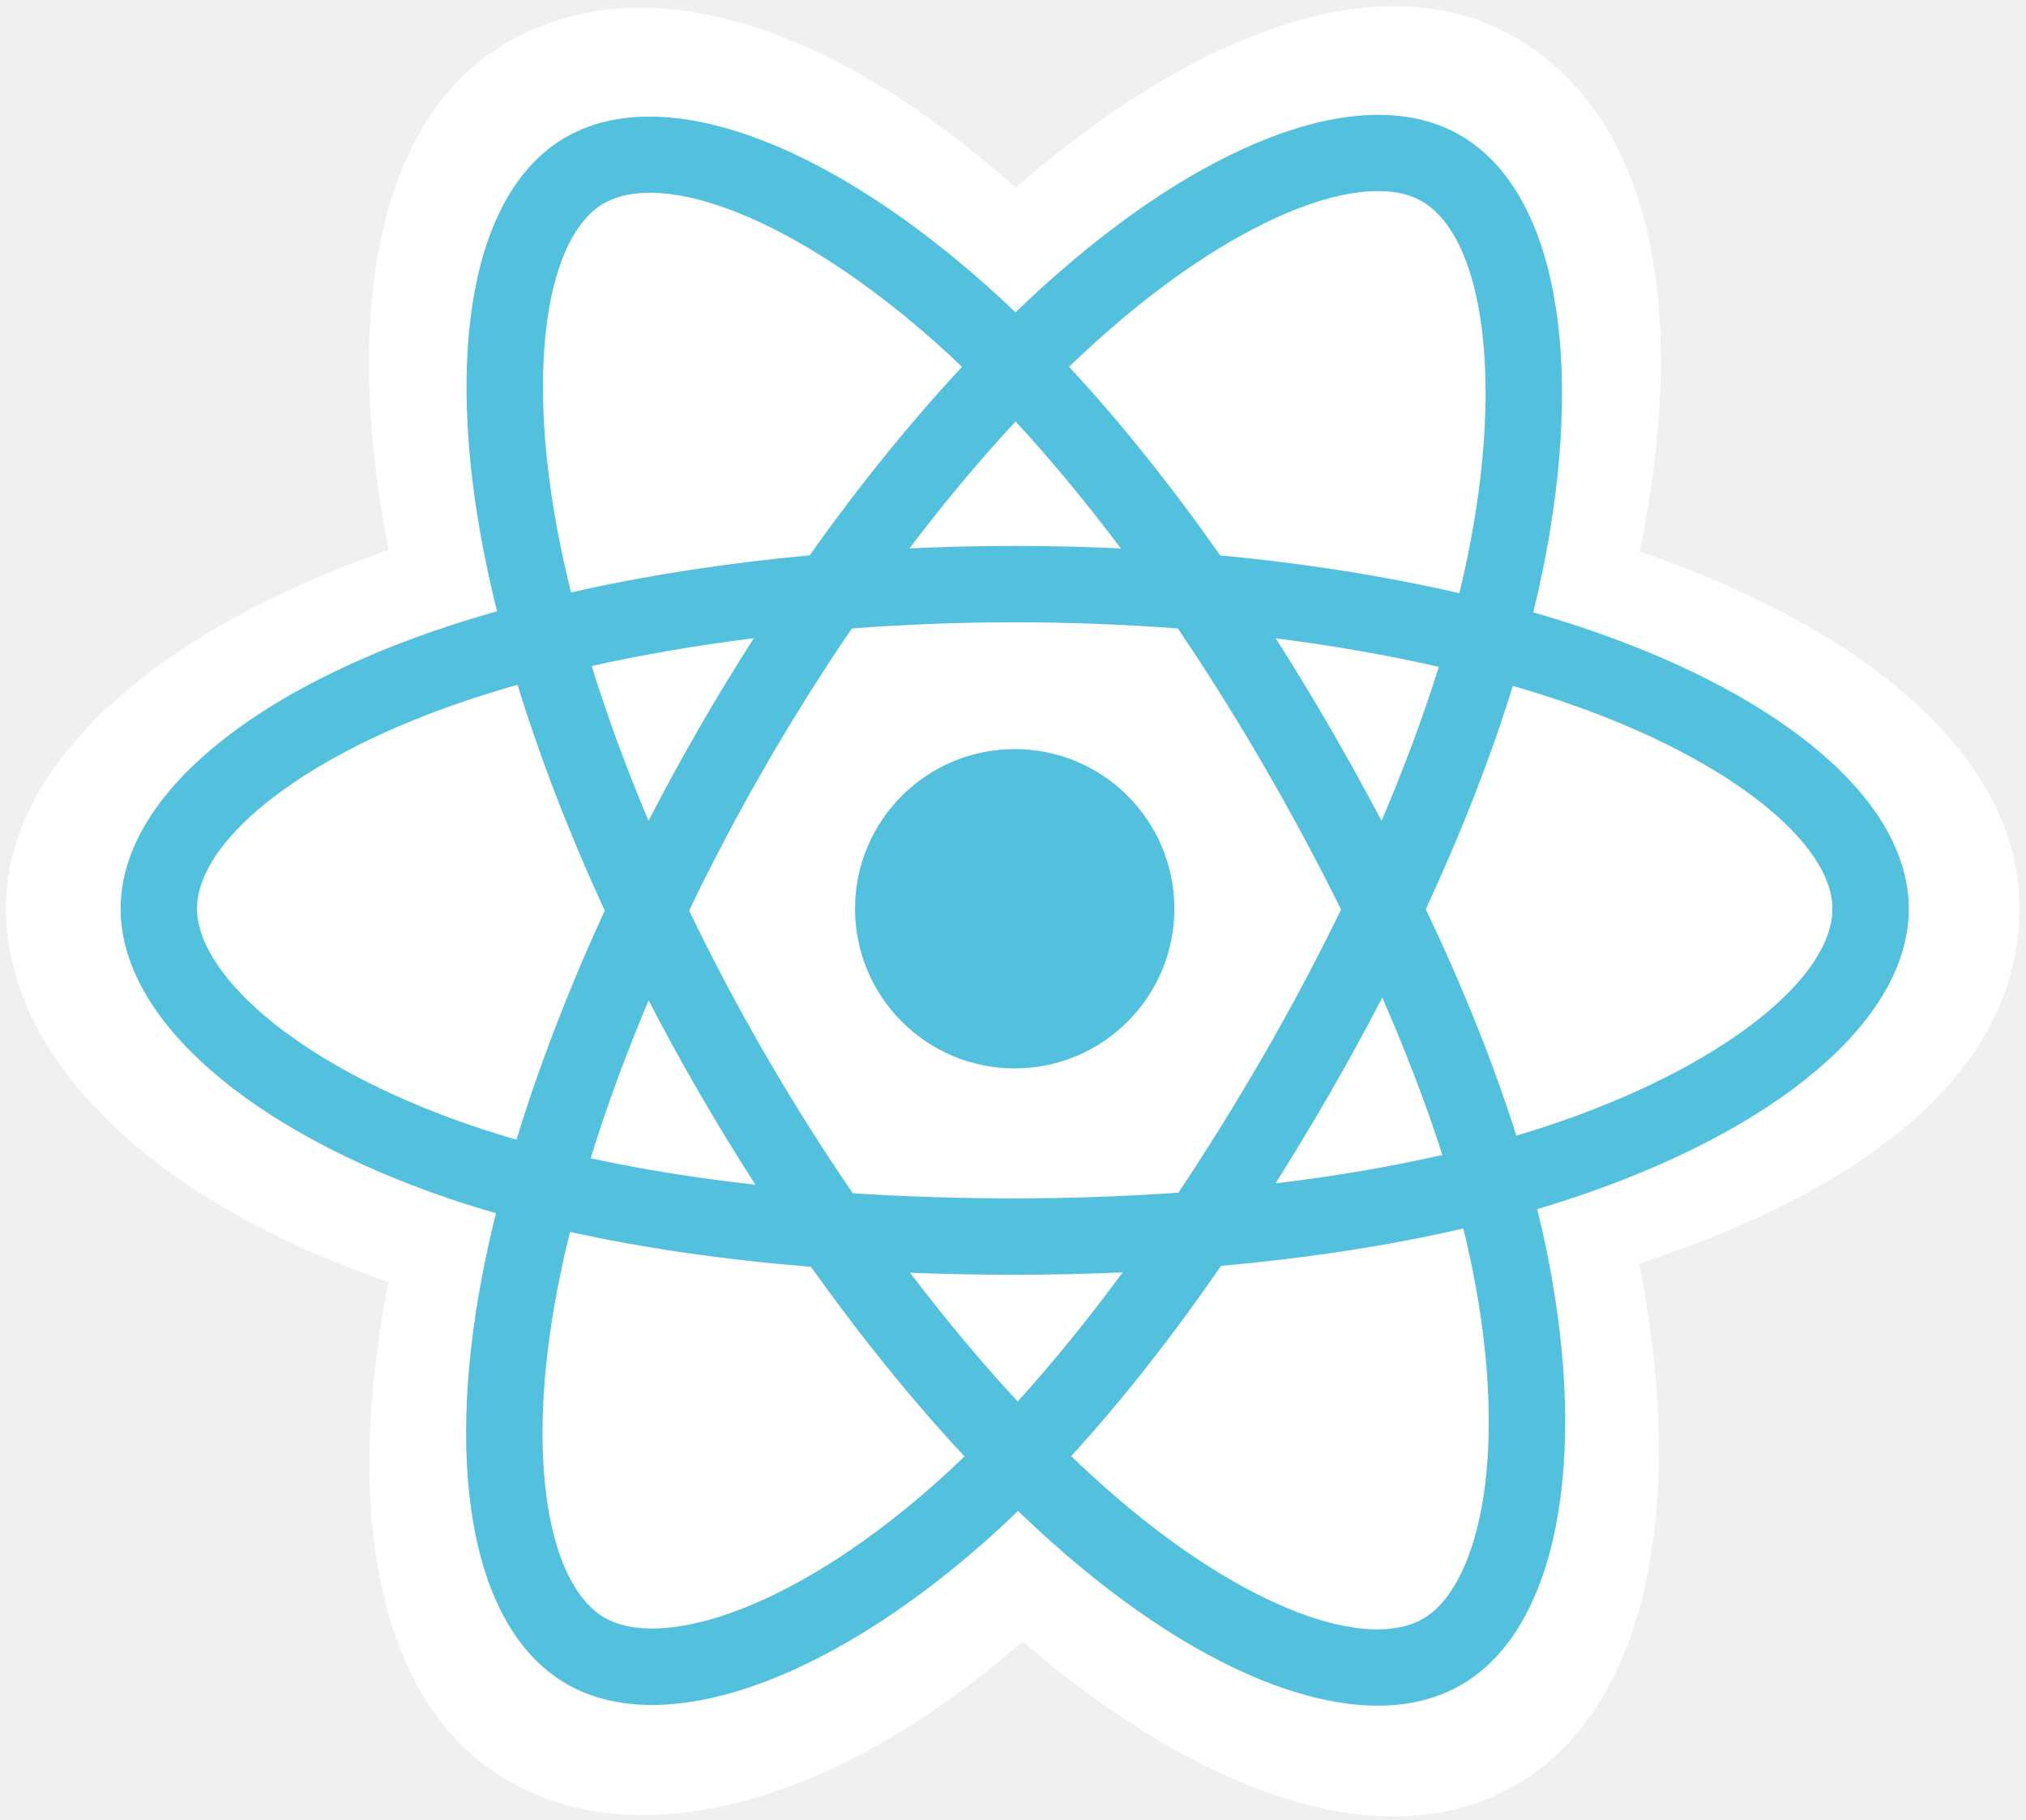
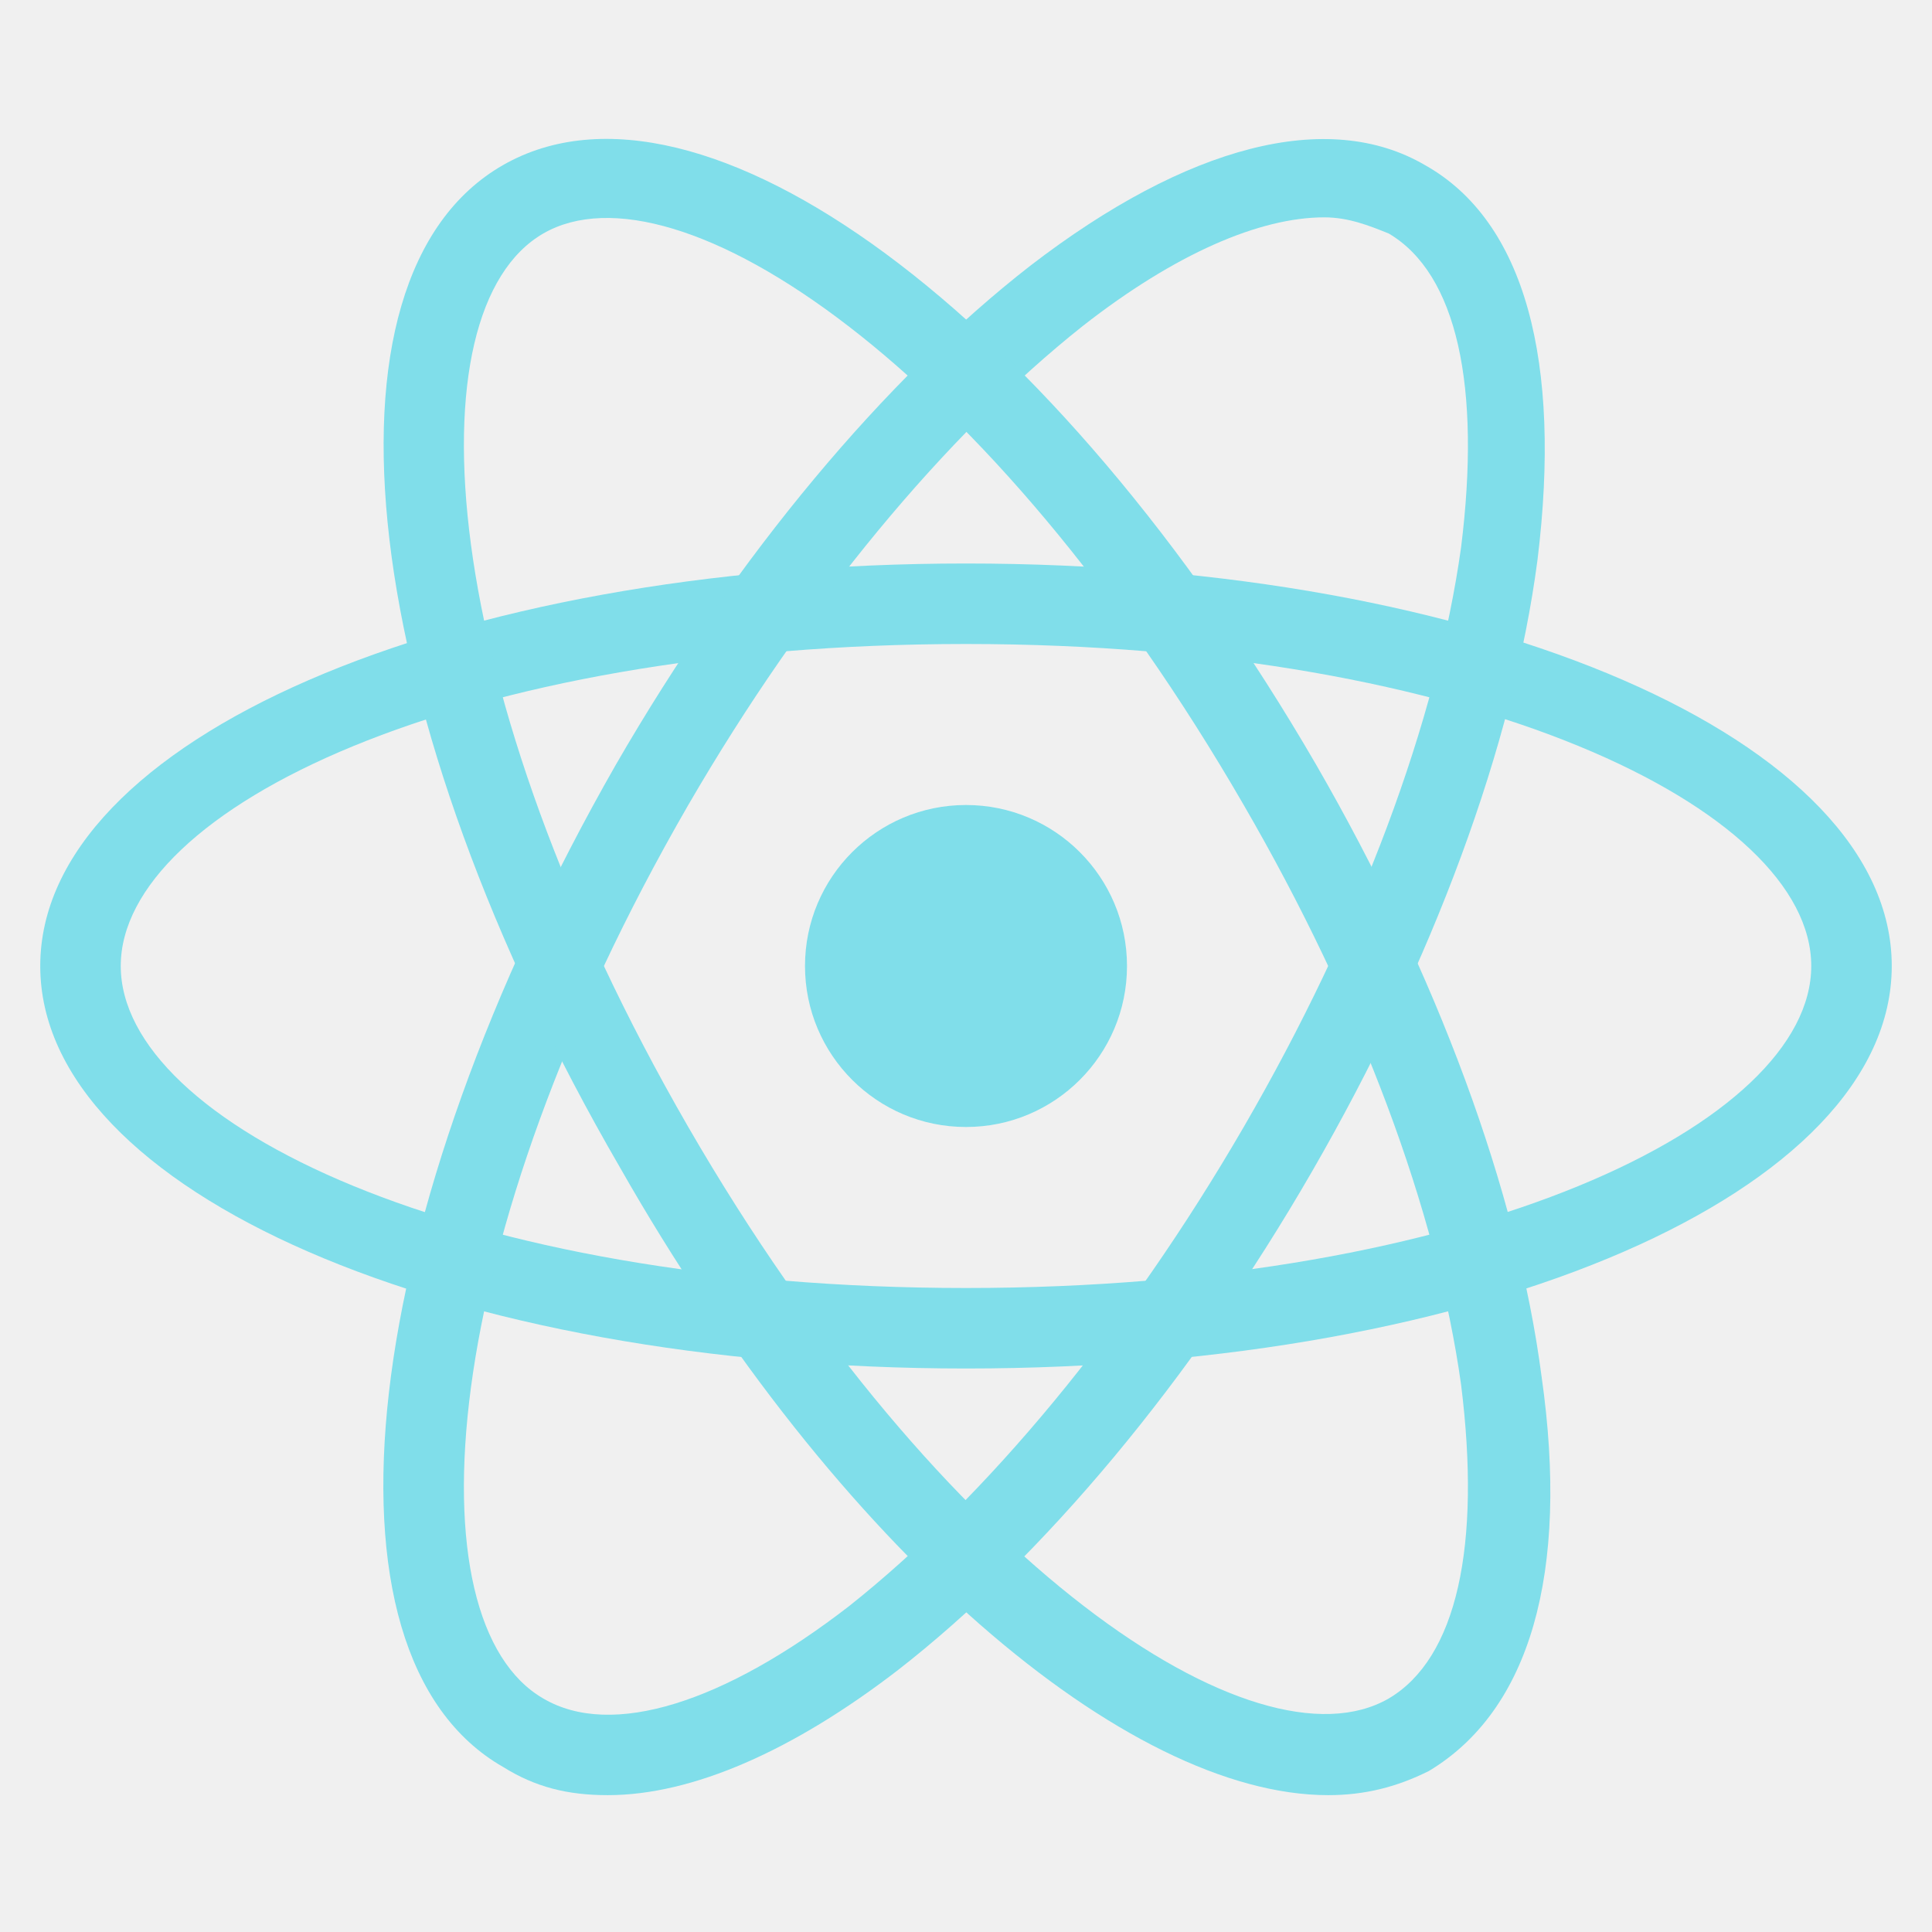
- <svg xmlns="http://www.w3.org/2000/svg" width="2500" height="2246" viewBox="0 0 256 230" preserveAspectRatio="xMinYMin meet">
-   <path d="M.754 114.75c0 19.215 18.763 37.152 48.343 47.263-5.907 29.737-1.058 53.706 15.136 63.045 16.645 9.6 41.443 2.955 64.98-17.62 22.943 19.744 46.13 27.514 62.31 18.148 16.63-9.627 21.687-35.221 15.617-65.887 30.81-10.186 48.044-25.481 48.044-44.949 0-18.769-18.797-35.006-47.979-45.052 6.535-31.933.998-55.32-15.867-65.045-16.259-9.376-39.716-1.204-62.996 19.056C104.122 2.205 80.897-4.36 64.05 5.392 47.806 14.795 43.171 39.2 49.097 69.487 20.515 79.452.754 96.057.754 114.75z" fill="#FFF" />
-   <path d="M201.025 79.674a151.364 151.364 0 0 0-7.274-2.292 137.5 137.5 0 0 0 1.124-4.961c5.506-26.728 1.906-48.26-10.388-55.348-11.787-6.798-31.065.29-50.535 17.233a151.136 151.136 0 0 0-5.626 5.163 137.573 137.573 0 0 0-3.744-3.458c-20.405-18.118-40.858-25.752-53.139-18.643-11.776 6.817-15.264 27.06-10.307 52.39a150.91 150.91 0 0 0 1.67 7.484c-2.894.822-5.689 1.698-8.363 2.63-23.922 8.34-39.2 21.412-39.2 34.97 0 14.004 16.4 28.05 41.318 36.566a128.44 128.44 0 0 0 6.11 1.91 147.813 147.813 0 0 0-1.775 8.067c-4.726 24.89-1.035 44.653 10.71 51.428 12.131 6.995 32.491-.195 52.317-17.525 1.567-1.37 3.14-2.823 4.715-4.346a148.34 148.34 0 0 0 6.108 5.573c19.204 16.525 38.17 23.198 49.905 16.405 12.12-7.016 16.058-28.247 10.944-54.078-.39-1.973-.845-3.988-1.355-6.04 1.43-.422 2.833-.858 4.202-1.312 25.904-8.582 42.757-22.457 42.757-36.648 0-13.607-15.77-26.767-40.174-35.168z" fill="#53C1DE" />
-   <path d="M195.406 142.328c-1.235.409-2.503.804-3.795 1.187-2.86-9.053-6.72-18.68-11.442-28.625 4.507-9.71 8.217-19.213 10.997-28.208 2.311.67 4.555 1.375 6.717 2.12 20.91 7.197 33.664 17.84 33.664 26.04 0 8.735-13.775 20.075-36.14 27.486zm-9.28 18.389c2.261 11.422 2.584 21.749 1.086 29.822-1.346 7.254-4.052 12.09-7.398 14.027-7.121 4.122-22.35-1.236-38.772-15.368-1.883-1.62-3.78-3.35-5.682-5.18 6.367-6.964 12.73-15.06 18.94-24.05 10.924-.969 21.244-2.554 30.603-4.717.46 1.86.87 3.683 1.223 5.466zm-93.85 43.137c-6.957 2.457-12.498 2.527-15.847.596-7.128-4.11-10.09-19.98-6.049-41.265a138.507 138.507 0 0 1 1.65-7.502c9.255 2.047 19.5 3.52 30.45 4.408 6.251 8.797 12.798 16.883 19.396 23.964a118.863 118.863 0 0 1-4.305 3.964c-8.767 7.664-17.552 13.1-25.294 15.835zm-32.593-61.58c-11.018-3.766-20.117-8.66-26.354-14-5.604-4.8-8.434-9.565-8.434-13.432 0-8.227 12.267-18.722 32.726-25.855a139.276 139.276 0 0 1 7.777-2.447c2.828 9.197 6.537 18.813 11.013 28.537-4.534 9.869-8.296 19.638-11.15 28.943a118.908 118.908 0 0 1-5.578-1.746zm10.926-74.37c-4.247-21.703-1.427-38.074 5.67-42.182 7.56-4.376 24.275 1.864 41.893 17.507 1.126 1 2.257 2.047 3.39 3.13-6.564 7.049-13.051 15.074-19.248 23.82-10.627.985-20.8 2.567-30.152 4.686a141.525 141.525 0 0 1-1.553-6.962zm97.467 24.067a306.982 306.982 0 0 0-6.871-11.3c7.21.91 14.117 2.12 20.603 3.601-1.947 6.241-4.374 12.767-7.232 19.457a336.42 336.42 0 0 0-6.5-11.758zm-39.747-38.714c4.452 4.823 8.911 10.209 13.297 16.052a284.245 284.245 0 0 0-26.706-.006c4.39-5.789 8.887-11.167 13.409-16.046zm-40.002 38.78a285.24 285.24 0 0 0-6.378 11.685c-2.811-6.667-5.216-13.222-7.18-19.552 6.447-1.443 13.322-2.622 20.485-3.517a283.79 283.79 0 0 0-6.927 11.384zm7.133 57.683c-7.4-.826-14.379-1.945-20.824-3.348 1.995-6.442 4.453-13.138 7.324-19.948a283.494 283.494 0 0 0 6.406 11.692 285.27 285.27 0 0 0 7.094 11.604zm33.136 27.389c-4.575-4.937-9.138-10.397-13.595-16.27 4.326.17 8.737.256 13.22.256 4.606 0 9.159-.103 13.64-.303-4.4 5.98-8.843 11.448-13.265 16.317zm46.072-51.032c3.02 6.884 5.566 13.544 7.588 19.877-6.552 1.495-13.625 2.699-21.078 3.593a337.537 337.537 0 0 0 6.937-11.498 306.632 306.632 0 0 0 6.553-11.972zm-14.915 7.15a316.478 316.478 0 0 1-10.84 17.49c-6.704.479-13.632.726-20.692.726-7.031 0-13.871-.219-20.458-.646A273.798 273.798 0 0 1 96.72 133.28a271.334 271.334 0 0 1-9.64-18.206 273.864 273.864 0 0 1 9.611-18.216v.002a271.252 271.252 0 0 1 10.956-17.442c6.72-.508 13.61-.774 20.575-.774 6.996 0 13.895.268 20.613.78a290.704 290.704 0 0 1 10.887 17.383 316.418 316.418 0 0 1 9.741 18.13 290.806 290.806 0 0 1-9.709 18.29zm19.913-107.792c7.566 4.364 10.509 21.961 5.755 45.038a127.525 127.525 0 0 1-1.016 4.492c-9.374-2.163-19.554-3.773-30.212-4.773-6.209-8.841-12.642-16.88-19.1-23.838a141.92 141.92 0 0 1 5.196-4.766c16.682-14.518 32.273-20.25 39.377-16.153z" fill="#FFF" />
-   <path d="M128.221 94.665c11.144 0 20.177 9.034 20.177 20.177 0 11.144-9.033 20.178-20.177 20.178-11.143 0-20.177-9.034-20.177-20.178 0-11.143 9.034-20.177 20.177-20.177" fill="#53C1DE" />
+ <svg xmlns="http://www.w3.org/2000/svg" viewBox="0 0 48 48" width="48px" height="48px">
+   <path fill="#80deea" d="M24,34C11.1,34,1,29.6,1,24c0-5.6,10.1-10,23-10c12.9,0,23,4.4,23,10C47,29.6,36.9,34,24,34z M24,16 c-12.6,0-21,4.1-21,8c0,3.9,8.4,8,21,8s21-4.1,21-8C45,20.1,36.6,16,24,16z" />
+   <path fill="#80deea" d="M15.1,44.6c-1,0-1.8-0.2-2.6-0.7C7.6,41.1,8.9,30.2,15.3,19l0,0c3-5.2,6.7-9.6,10.3-12.4c3.9-3,7.4-3.9,9.8-2.5 c2.5,1.4,3.4,4.9,2.8,9.8c-0.6,4.6-2.6,10-5.6,15.2c-3,5.2-6.7,9.6-10.3,12.4C19.7,43.5,17.2,44.6,15.1,44.6z M32.9,5.4 c-1.6,0-3.7,0.9-6,2.7c-3.4,2.7-6.9,6.9-9.8,11.9l0,0c-6.3,10.9-6.9,20.3-3.6,22.2c1.7,1,4.5,0.1,7.6-2.3c3.4-2.7,6.9-6.9,9.8-11.9 c2.9-5,4.8-10.1,5.4-14.4c0.5-4-0.1-6.8-1.8-7.8C34,5.6,33.5,5.4,32.9,5.4z" />
+   <path fill="#80deea" d="M33,44.6c-5,0-12.2-6.1-17.6-15.6C8.9,17.8,7.6,6.9,12.5,4.1l0,0C17.4,1.3,26.2,7.8,32.7,19 c3,5.2,5,10.6,5.6,15.2c0.7,4.9-0.3,8.3-2.8,9.8C34.7,44.4,33.9,44.6,33,44.6z M13.5,5.8c-3.3,1.9-2.7,11.3,3.6,22.2 c6.3,10.9,14.1,16.1,17.4,14.2c1.7-1,2.3-3.8,1.8-7.8c-0.6-4.3-2.5-9.4-5.4-14.4C24.6,9.1,16.8,3.9,13.5,5.8L13.5,5.8z" />
+   <circle cx="24" cy="24" r="4" fill="#80deea" />
</svg>
